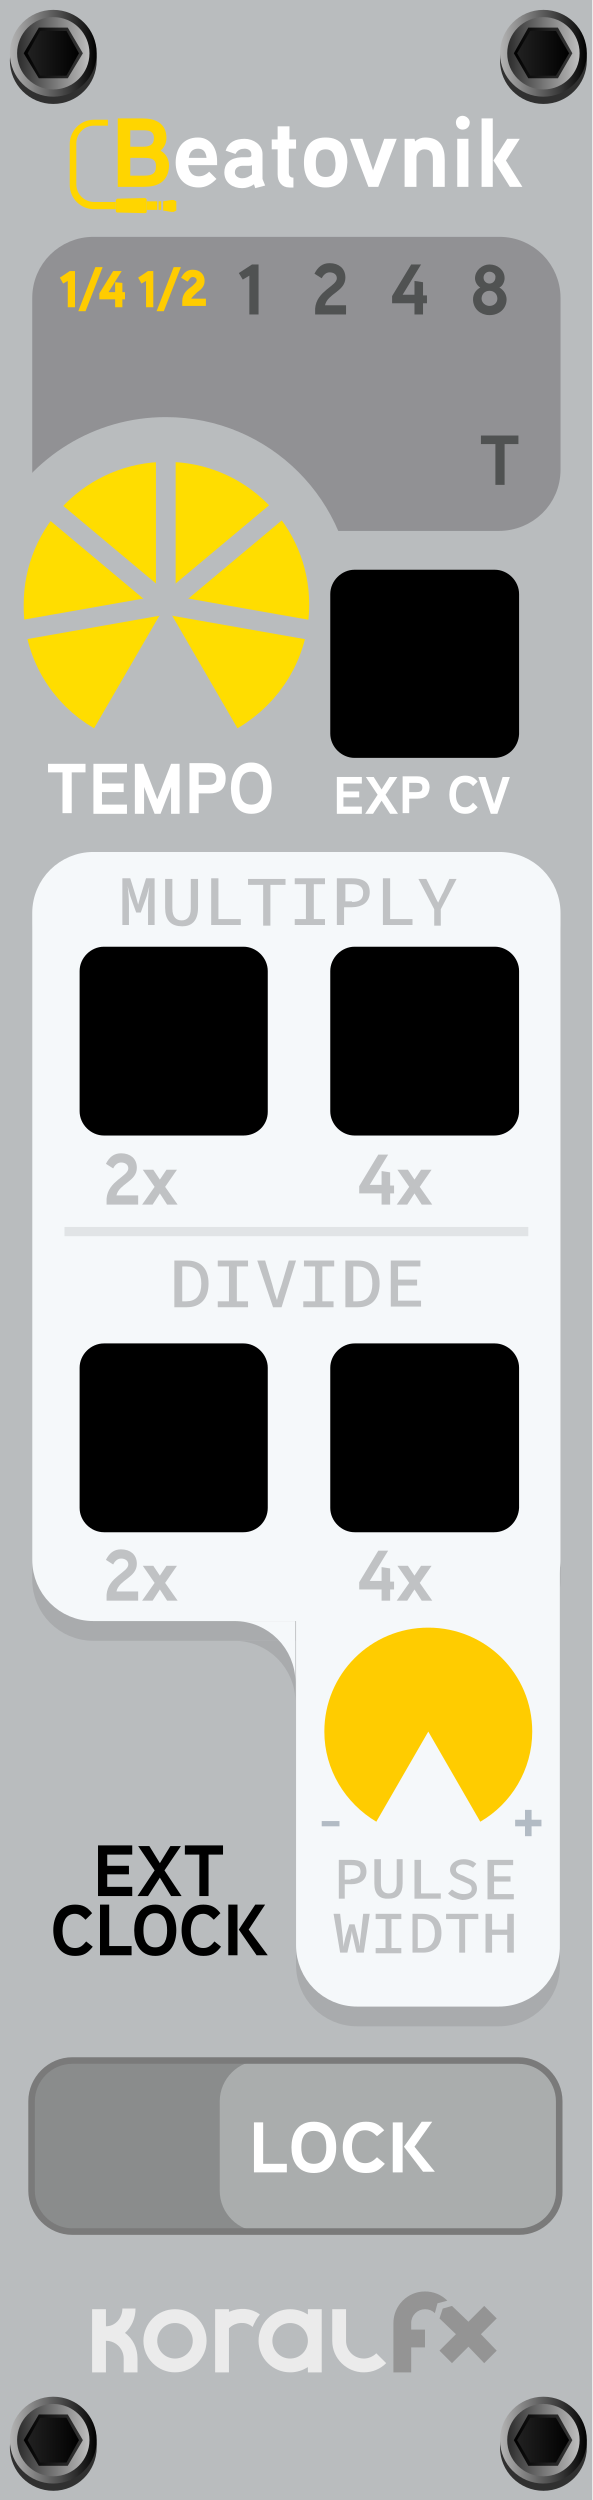
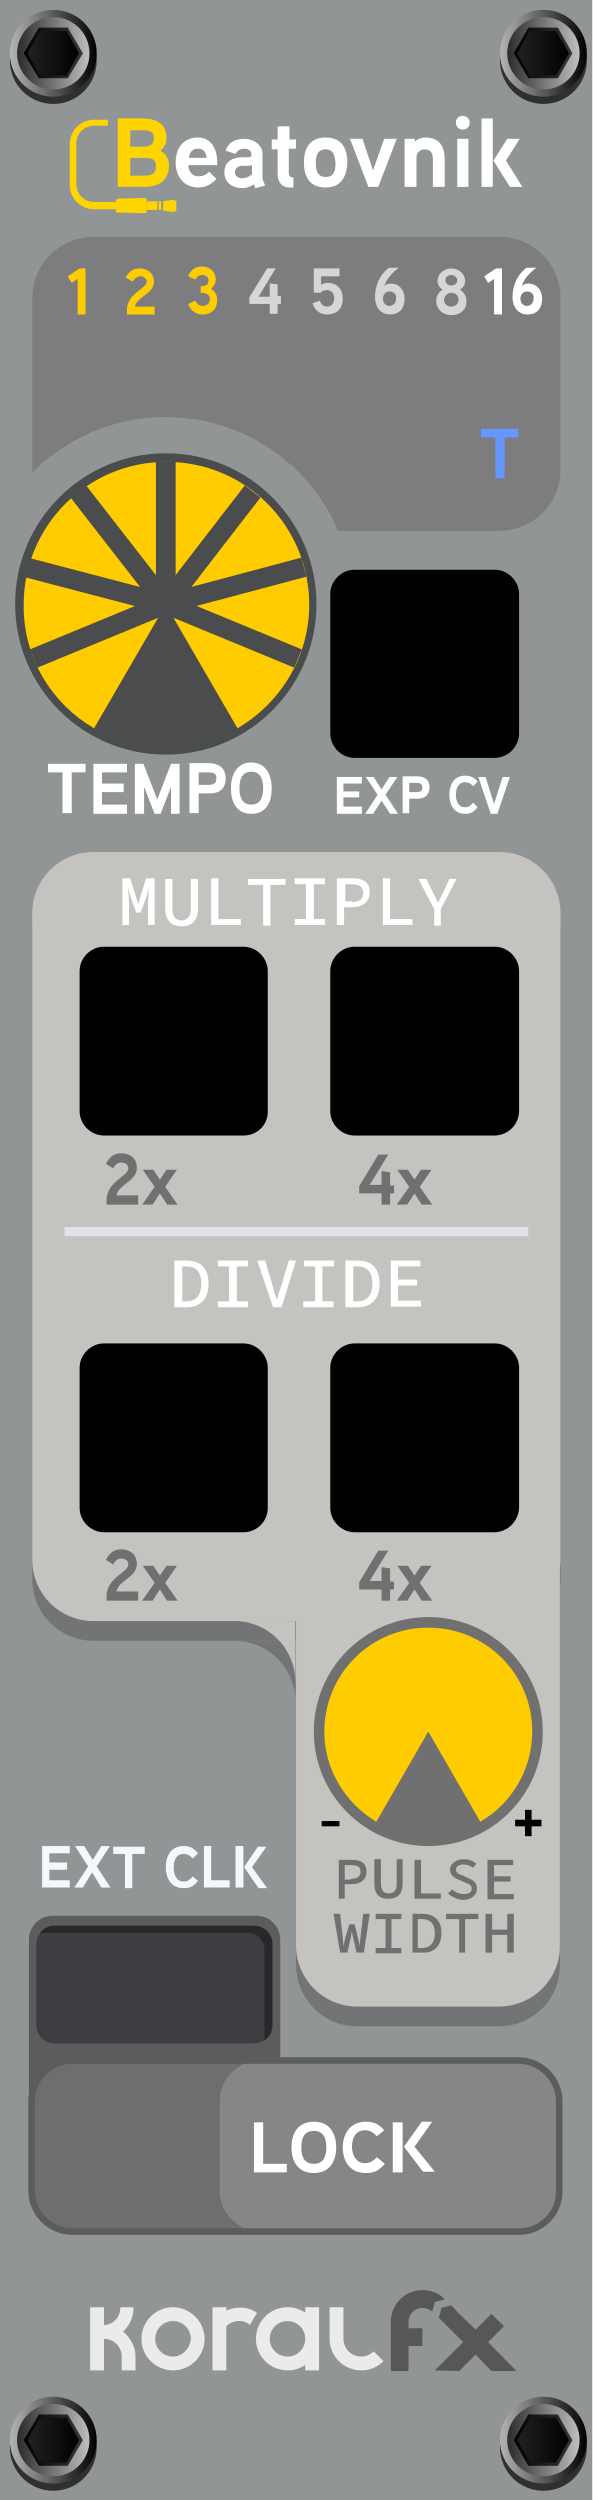
<svg xmlns="http://www.w3.org/2000/svg" version="1.1" id="svg8" x="0px" y="0px" viewBox="0 0 90 380" enable-background="new 0 0 90 380" xml:space="preserve">
-   <path id="rect817" fill="#B9BCBE" d="M0,0h90v380H0V0z" />
-   <g>
-     <path fill="#A9ABAD" d="M75.8,308H54.3c-5.2,0-9.3-4.2-9.3-9.3v-65c0-5.2,4.2-9.3,9.3-9.3h21.5c5.2,0,9.3,4.2,9.3,9.3v65   C85.2,303.8,81,308,75.8,308z" />
-     <path fill="#A9ABAD" d="M75.8,249.4H14.2c-5.2,0-9.3-4.2-9.3-9.3v-98.3c0-5.2,4.2-9.3,9.3-9.3h61.7c5.2,0,9.3,4.2,9.3,9.3v98.3   C85.2,245.2,81,249.4,75.8,249.4z" />
-     <path fill="#A9ABAD" d="M35.6,249.4c5.2,0,9.3,4.2,9.3,9.3v-9.3H35.6z" />
-   </g>
-   <path fill="#F5F8FA" d="M75.8,305H54.3c-5.2,0-9.3-4.2-9.3-9.3v-65c0-5.2,4.2-9.3,9.3-9.3h21.5c5.2,0,9.3,4.2,9.3,9.3v65  C85.2,300.8,81,305,75.8,305z" />
-   <path fill="#F5F8FA" d="M75.8,246.4H14.2c-5.2,0-9.3-4.2-9.3-9.3v-98.3c0-5.2,4.2-9.3,9.3-9.3h61.7c5.2,0,9.3,4.2,9.3,9.3v98.3  C85.2,242.2,81,246.4,75.8,246.4z" />
-   <path fill="#919194" d="M75.8,80.7H14.2c-5.2,0-9.3-4.2-9.3-9.3V45.3c0-5.2,4.2-9.3,9.3-9.3h61.7c5.2,0,9.3,4.2,9.3,9.3v26.1  C85.2,76.6,81,80.7,75.8,80.7z" />
+   <path id="rect817" fill="#929596" d="M0,0h90v380H0V0z" />
+   <g>
+     <path fill="#737475" d="M75.8,308H54.3c-5.2,0-9.3-4.2-9.3-9.3v-65c0-5.2,4.2-9.3,9.3-9.3h21.5c5.2,0,9.3,4.2,9.3,9.3v65   C85.2,303.8,81,308,75.8,308z" />
+     <path fill="#737475" d="M75.8,249.4H14.2c-5.2,0-9.3-4.2-9.3-9.3v-98.3c0-5.2,4.2-9.3,9.3-9.3h61.7c5.2,0,9.3,4.2,9.3,9.3v98.3   C85.2,245.2,81,249.4,75.8,249.4z" />
+     <path fill="#737475" d="M35.6,249.4c5.2,0,9.3,4.2,9.3,9.3v-9.3H35.6z" />
+   </g>
+   <path fill="#C4C3C0" d="M75.8,305H54.3c-5.2,0-9.3-4.2-9.3-9.3v-65c0-5.2,4.2-9.3,9.3-9.3h21.5c5.2,0,9.3,4.2,9.3,9.3v65  C85.2,300.8,81,305,75.8,305z" />
+   <path fill="#C4C3C0" d="M75.8,246.4H14.2c-5.2,0-9.3-4.2-9.3-9.3v-98.3c0-5.2,4.2-9.3,9.3-9.3h61.7c5.2,0,9.3,4.2,9.3,9.3v98.3  C85.2,242.2,81,246.4,75.8,246.4z" />
+   <path fill="#7D7D80" d="M75.8,80.7H14.2c-5.2,0-9.3-4.2-9.3-9.3V45.3c0-5.2,4.2-9.3,9.3-9.3h61.7c5.2,0,9.3,4.2,9.3,9.3v26.1  C85.2,76.6,81,80.7,75.8,80.7z" />
  <path d="M37,232.9H15.8c-2,0-3.7-1.7-3.7-3.7v-21.3c0-2,1.7-3.7,3.7-3.7H37c2,0,3.7,1.7,3.7,3.7v21.3  C40.7,231.2,39.1,232.9,37,232.9z" />
  <path d="M75.1,232.9H53.9c-2,0-3.7-1.7-3.7-3.7v-21.3c0-2,1.7-3.7,3.7-3.7h21.3c2,0,3.7,1.7,3.7,3.7v21.3  C78.8,231.2,77.2,232.9,75.1,232.9z" />
  <g>
    <path fill="#FFFFFF" d="M55,123.7h-3.8v-5.6H55v1h-2.8v1.2h2.4v0.9h-2.4v1.4H55V123.7z" />
    <path fill="#FFFFFF" d="M60.5,123.7h-1.2l-1.3-2l-1.3,2h-1.2l1.9-2.9l-1.8-2.7h1.2l1.2,1.9l1.2-1.9h1.2l-1.8,2.7L60.5,123.7z" />
    <path fill="#FFFFFF" d="M63.4,121.4h-1.2v2.2h-1v-5.6h2.2c1.1,0,1.9,0.5,1.9,1.7C65.2,121,64.5,121.4,63.4,121.4z M63.3,119h-1.1   v1.4h1.1c0.5,0,0.9-0.1,0.9-0.7C64.2,119.1,63.8,119,63.3,119z" />
    <path fill="#FFFFFF" d="M72.6,122.7c-0.6,0.7-1,1-1.9,1c-1.7,0-2.4-1.4-2.4-2.9c0-1.5,0.7-2.9,2.4-2.9c0.9,0,1.4,0.3,1.9,0.9   l-0.7,0.7c-0.3-0.4-0.7-0.6-1.2-0.6c-1.1,0-1.4,1-1.4,1.9c0,0.9,0.3,1.9,1.4,1.9c0.6,0,0.9-0.3,1.2-0.7L72.6,122.7z" />
    <path fill="#FFFFFF" d="M77.5,118.1l-1.9,5.6h-1l-1.9-5.6h1.1l1.3,4.1l1.3-4.1H77.5z" />
  </g>
  <g>
-     <path d="M20.1,288.2h-5.2v-7.7h5.2v1.4h-3.8v1.7h3.3v1.3h-3.3v1.9h3.8V288.2z" />
-     <path d="M27.6,288.2H26l-1.7-2.8l-1.8,2.8h-1.6l2.6-3.9l-2.5-3.7h1.7l1.6,2.6l1.6-2.6h1.6l-2.5,3.7L27.6,288.2z" />
-     <path d="M33.9,281.9h-2.2v6.3h-1.4v-6.3h-2.2v-1.4h5.8V281.9z" />
-     <path d="M14.1,295.9c-0.8,1-1.4,1.4-2.7,1.4c-2.3,0-3.3-1.9-3.3-3.9c0-2.1,1-3.9,3.3-3.9c1.2,0,1.9,0.4,2.6,1.3l-1,1   c-0.5-0.5-0.9-0.9-1.6-0.9c-1.5,0-1.9,1.4-1.9,2.6s0.4,2.6,1.9,2.6c0.8,0,1.2-0.4,1.7-1L14.1,295.9z" />
-     <path d="M19.9,297.2h-4.7v-7.7h1.4v6.3h3.4V297.2z" />
-     <path d="M23.6,297.3c-2.3,0-3.2-1.9-3.2-3.9c0-2,0.9-3.9,3.2-3.9c2.3,0,3.2,1.9,3.2,3.9C26.8,295.4,25.9,297.3,23.6,297.3z    M23.6,290.8c-1.5,0-1.8,1.4-1.8,2.6s0.3,2.6,1.8,2.6c1.5,0,1.8-1.4,1.8-2.6S25.1,290.8,23.6,290.8z" />
-     <path d="M33.6,295.9c-0.8,1-1.4,1.4-2.7,1.4c-2.3,0-3.3-1.9-3.3-3.9c0-2.1,1-3.9,3.3-3.9c1.2,0,1.9,0.4,2.6,1.3l-1,1   c-0.5-0.5-0.9-0.9-1.6-0.9c-1.5,0-1.9,1.4-1.9,2.6s0.4,2.6,1.9,2.6c0.8,0,1.2-0.4,1.7-1L33.6,295.9z" />
-     <path d="M34.7,297.2v-7.7h1.4v7.7H34.7z M37.8,293.3l2.9,3.9H39l-2.7-3.9l2.5-3.8h1.5L37.8,293.3z" />
-   </g>
-   <g>
    <circle fill="#303030" cx="8.1" cy="9.2" r="6.6" />
    <linearGradient id="SVGID_1_" gradientUnits="userSpaceOnUse" x1="1.46" y1="8.065" x2="14.755" y2="8.065">
      <stop offset="0" style="stop-color:#B5B5B5" />
      <stop offset="1" style="stop-color:#000000" />
    </linearGradient>
    <circle fill="url(#SVGID_1_)" cx="8.1" cy="8.1" r="6.6" />
    <linearGradient id="SVGID_2_" gradientUnits="userSpaceOnUse" x1="13.629" y1="8.065" x2="2.585" y2="8.065">
      <stop offset="0" style="stop-color:#BFBFBF" />
      <stop offset="1" style="stop-color:#2B2B2B" />
    </linearGradient>
    <circle fill="url(#SVGID_2_)" cx="8.1" cy="8.1" r="5.5" />
    <linearGradient id="SVGID_3_" gradientUnits="userSpaceOnUse" x1="12.579" y1="8.065" x2="3.635" y2="8.065">
      <stop offset="0" style="stop-color:#363636" />
      <stop offset="1" style="stop-color:#000000" />
    </linearGradient>
    <polygon fill="url(#SVGID_3_)" points="10.3,4.2 5.9,4.2 3.6,8.1 5.9,11.9 10.3,11.9 12.6,8.1  " />
    <linearGradient id="SVGID_4_" gradientUnits="userSpaceOnUse" x1="4.185" y1="8.065" x2="12.03" y2="8.065">
      <stop offset="0" style="stop-color:#212121" />
      <stop offset="1" style="stop-color:#000000" />
    </linearGradient>
    <polygon fill="url(#SVGID_4_)" points="10.1,4.7 6.1,4.7 4.2,8.1 6.1,11.5 10.1,11.5 12,8.1  " />
  </g>
  <g>
    <circle fill="#303030" cx="8.1" cy="372" r="6.6" />
    <linearGradient id="SVGID_5_" gradientUnits="userSpaceOnUse" x1="1.46" y1="370.904" x2="14.755" y2="370.904">
      <stop offset="0" style="stop-color:#B5B5B5" />
      <stop offset="1" style="stop-color:#000000" />
    </linearGradient>
    <circle fill="url(#SVGID_5_)" cx="8.1" cy="370.9" r="6.6" />
    <linearGradient id="SVGID_6_" gradientUnits="userSpaceOnUse" x1="13.629" y1="370.904" x2="2.585" y2="370.904">
      <stop offset="0" style="stop-color:#BFBFBF" />
      <stop offset="1" style="stop-color:#2B2B2B" />
    </linearGradient>
    <circle fill="url(#SVGID_6_)" cx="8.1" cy="370.9" r="5.5" />
    <linearGradient id="SVGID_7_" gradientUnits="userSpaceOnUse" x1="12.579" y1="370.904" x2="3.635" y2="370.904">
      <stop offset="0" style="stop-color:#363636" />
      <stop offset="1" style="stop-color:#000000" />
    </linearGradient>
    <polygon fill="url(#SVGID_7_)" points="10.3,367 5.9,367 3.6,370.9 5.9,374.8 10.3,374.8 12.6,370.9  " />
    <linearGradient id="SVGID_8_" gradientUnits="userSpaceOnUse" x1="4.185" y1="370.904" x2="12.03" y2="370.904">
      <stop offset="0" style="stop-color:#212121" />
      <stop offset="1" style="stop-color:#000000" />
    </linearGradient>
    <polygon fill="url(#SVGID_8_)" points="10.1,367.5 6.1,367.5 4.2,370.9 6.1,374.3 10.1,374.3 12,370.9  " />
  </g>
  <g>
    <circle fill="#303030" cx="82.6" cy="9.2" r="6.6" />
    <linearGradient id="SVGID_9_" gradientUnits="userSpaceOnUse" x1="75.924" y1="8.065" x2="89.219" y2="8.065">
      <stop offset="0" style="stop-color:#B5B5B5" />
      <stop offset="1" style="stop-color:#000000" />
    </linearGradient>
    <circle fill="url(#SVGID_9_)" cx="82.6" cy="8.1" r="6.6" />
    <linearGradient id="SVGID_10_" gradientUnits="userSpaceOnUse" x1="88.093" y1="8.065" x2="77.049" y2="8.065">
      <stop offset="0" style="stop-color:#BFBFBF" />
      <stop offset="1" style="stop-color:#2B2B2B" />
    </linearGradient>
    <circle fill="url(#SVGID_10_)" cx="82.6" cy="8.1" r="5.5" />
    <linearGradient id="SVGID_11_" gradientUnits="userSpaceOnUse" x1="87.043" y1="8.065" x2="78.1" y2="8.065">
      <stop offset="0" style="stop-color:#363636" />
      <stop offset="1" style="stop-color:#000000" />
    </linearGradient>
    <polygon fill="url(#SVGID_11_)" points="84.8,4.2 80.3,4.2 78.1,8.1 80.3,11.9 84.8,11.9 87,8.1  " />
    <linearGradient id="SVGID_12_" gradientUnits="userSpaceOnUse" x1="78.649" y1="8.065" x2="86.494" y2="8.065">
      <stop offset="0" style="stop-color:#212121" />
      <stop offset="1" style="stop-color:#000000" />
    </linearGradient>
    <polygon fill="url(#SVGID_12_)" points="84.5,4.7 80.6,4.7 78.6,8.1 80.6,11.5 84.5,11.5 86.5,8.1  " />
  </g>
-   <g>
-     <polygon fill="#FFCC00" points="9.1,42.2 9.6,43.1 10.3,42.7 10.3,46.7 11.4,46.7 11.4,41.2 10.6,41.2  " />
-     <polygon fill="#FFCC00" points="14.5,40.6 11.9,47.3 13,47.3 15.6,40.6  " />
-     <polygon fill="#FFCC00" points="18.6,43 17.5,42.9 17.5,44.4 16.5,44.4 18.5,41.2 17.2,41.2 15.1,44.6 15.1,45.5 17.5,45.5    17.5,46.7 18.6,46.7 18.6,45.5 19,45.5 19,44.4 18.6,44.4  " />
-   </g>
-   <g>
-     <polygon fill="#FFCC00" points="21,42.2 21.5,43.1 22.2,42.7 22.2,46.7 23.3,46.7 23.3,41.2 22.5,41.2  " />
-     <polygon fill="#FFCC00" points="23.8,47.3 24.9,47.3 27.5,40.6 26.4,40.6  " />
-     <path fill="#FFCC00" d="M29,45.5c0.2-0.4,0.6-0.7,1-1.1c0.6-0.4,1.1-0.9,1.1-1.7c0-1-0.7-1.7-1.8-1.7c-0.8,0-1.3,0.4-1.7,1.1   l-0.1,0.1l1,0.6l0.1-0.1c0.1-0.1,0.3-0.6,0.7-0.6c0.3,0,0.6,0.2,0.6,0.5c0,0.3-0.3,0.5-0.7,0.9c-0.7,0.5-1.5,1.1-1.5,2.3v0.7h3.6   v-1.1H29z" />
-   </g>
-   <g>
-     <g>
-       <path fill="#505252" d="M39.2,47.8h-1.3v-5.9l-1,0.6l-0.6-1l2-1.3h1V47.8z" />
-     </g>
-   </g>
-   <g>
-     <g>
-       <path fill="#505252" d="M52.7,47.8h-4.8v-0.9c0.2-2.7,3.3-3.4,3.3-4.6c0-0.6-0.5-0.9-1.1-0.9c-0.6,0-1,0.5-1.2,0.9l-1.1-0.7    c0.5-1,1.2-1.6,2.3-1.6c1.4,0,2.4,0.8,2.4,2.2c0,2.1-2.7,2.4-3.1,4.2h3.2V47.8z" />
-     </g>
-   </g>
-   <g>
-     <g>
-       <path fill="#C0C2C4" d="M18.5,133.5h1.3l0.9,2.9l0.3,1.1h0l0.3-1.1l0.9-2.9h1.3v7.1h-1v-3.2c0-0.7,0.1-2.1,0.2-2.7h0l-0.4,1.5    l-0.9,2.5h-0.7l-0.9-2.5l-0.4-1.5h0c0.1,0.6,0.2,2,0.2,2.7v3.2h-1V133.5z" />
-       <path fill="#C0C2C4" d="M25.1,138v-4.4h1.1v4.5c0,1.3,0.6,1.8,1.4,1.8c0.8,0,1.4-0.5,1.4-1.8v-4.5h1.1v4.4c0,2-1,2.8-2.4,2.8    C26,140.8,25.1,139.9,25.1,138z" />
-       <path fill="#C0C2C4" d="M32.1,133.5h1.1v6.2h3.4v0.9h-4.5V133.5z" />
-       <path fill="#C0C2C4" d="M40,134.5h-2.3v-0.9h5.7v0.9h-2.3v6.2H40V134.5z" />
-       <path fill="#C0C2C4" d="M44.8,139.7h1.7v-5.3h-1.7v-0.9h4.6v0.9h-1.7v5.3h1.7v0.9h-4.6V139.7z" />
-       <path fill="#C0C2C4" d="M51.3,133.5h2.2c1.6,0,2.7,0.5,2.7,2.1c0,1.5-1.1,2.3-2.7,2.3h-1.2v2.7h-1.1V133.5z M53.5,137.1    c1.1,0,1.7-0.4,1.7-1.4c0-0.9-0.6-1.3-1.7-1.3h-1v2.6H53.5z" />
-       <path fill="#C0C2C4" d="M58.2,133.5h1.1v6.2h3.4v0.9h-4.5V133.5z" />
-       <path fill="#C0C2C4" d="M66,138.2l-2.4-4.6h1.2l1,2c0.3,0.6,0.5,1.1,0.8,1.6h0c0.3-0.6,0.5-1.1,0.8-1.6l0.9-2h1.1l-2.4,4.6v2.5H66    V138.2z" />
-     </g>
-   </g>
-   <g>
-     <g>
-       <path fill="#B2BBC4" d="M51.6,277.6h-2.7v-0.8h2.7V277.6z" />
-     </g>
-   </g>
-   <g>
-     <g>
-       <path fill="#B2BBC4" d="M82.3,277.6h-1.5v1.5h-1v-1.5h-1.5v-1h1.5v-1.5h1v1.5h1.5V277.6z" />
+   <path fill="#5C5C5C" stroke="#5C5C5C" stroke-miterlimit="10" d="M39,322.5H8c-1.7,0-3.1-1.4-3.1-3.1v-24.6c0-1.7,1.4-3.1,3.1-3.1  h31c1.7,0,3.1,1.4,3.1,3.1v24.6C42.1,321.1,40.7,322.5,39,322.5z" />
+   <path fill="#3D3D42" d="M38.6,310.6H8.3c-1.6,0-2.8-1.3-2.8-2.8v-12.2c0-1.6,1.3-2.8,2.8-2.8h30.3c1.6,0,2.8,1.3,2.8,2.8v12.2  C41.5,309.3,40.2,310.6,38.6,310.6z" />
+   <path fill="#28282B" d="M38.6,292.7H8.3c-0.9,0-1.7,0.4-2.2,1.1h31.6c1.4,0,2.5,1.1,2.5,2.5v13.8c0.8-0.5,1.2-1.4,1.2-2.3v-12.2  C41.5,294,40.2,292.7,38.6,292.7z" />
+   <g>
+     <g>
+       <path fill="#FFFFFF" d="M18.5,133.5h1.3l0.9,2.9l0.3,1.1h0l0.3-1.1l0.9-2.9h1.3v7.1h-1v-3.2c0-0.7,0.1-2.1,0.2-2.7h0l-0.4,1.5    l-0.9,2.5h-0.7l-0.9-2.5l-0.4-1.5h0c0.1,0.6,0.2,2,0.2,2.7v3.2h-1V133.5z" />
+       <path fill="#FFFFFF" d="M25.1,138v-4.4h1.1v4.5c0,1.3,0.6,1.8,1.4,1.8c0.8,0,1.4-0.5,1.4-1.8v-4.5h1.1v4.4c0,2-1,2.8-2.4,2.8    C26,140.8,25.1,139.9,25.1,138z" />
+       <path fill="#FFFFFF" d="M32.1,133.5h1.1v6.2h3.4v0.9h-4.5V133.5z" />
+       <path fill="#FFFFFF" d="M40,134.5h-2.3v-0.9h5.7v0.9h-2.3v6.2H40V134.5z" />
+       <path fill="#FFFFFF" d="M44.8,139.7h1.7v-5.3h-1.7v-0.9h4.6v0.9h-1.7v5.3h1.7v0.9h-4.6V139.7z" />
+       <path fill="#FFFFFF" d="M51.3,133.5h2.2c1.6,0,2.7,0.5,2.7,2.1c0,1.5-1.1,2.3-2.7,2.3h-1.2v2.7h-1.1V133.5z M53.5,137.1    c1.1,0,1.7-0.4,1.7-1.4c0-0.9-0.6-1.3-1.7-1.3h-1v2.6H53.5z" />
+       <path fill="#FFFFFF" d="M58.2,133.5h1.1v6.2h3.4v0.9h-4.5V133.5z" />
+       <path fill="#FFFFFF" d="M66,138.2l-2.4-4.6h1.2l1,2c0.3,0.6,0.5,1.1,0.8,1.6h0c0.3-0.6,0.5-1.1,0.8-1.6l0.9-2h1.1l-2.4,4.6v2.5H66    V138.2z" />
+     </g>
+   </g>
+   <g>
+     <g>
+       <path d="M51.6,277.6h-2.7v-0.8h2.7V277.6z" />
+     </g>
+   </g>
+   <g>
+     <g>
+       <path d="M82.3,277.6h-1.5v1.5h-1v-1.5h-1.5v-1h1.5v-1.5h1v1.5h1.5V277.6z" />
    </g>
  </g>
  <path d="M37,172.6H15.8c-2,0-3.7-1.7-3.7-3.7v-21.3c0-2,1.7-3.7,3.7-3.7H37c2,0,3.7,1.7,3.7,3.7V169C40.7,171,39.1,172.6,37,172.6z" />
  <path d="M75.1,172.6H53.9c-2,0-3.7-1.7-3.7-3.7v-21.3c0-2,1.7-3.7,3.7-3.7h21.3c2,0,3.7,1.7,3.7,3.7V169  C78.8,171,77.2,172.6,75.1,172.6z" />
  <g>
    <g>
-       <path fill="#C0C2C4" d="M26.6,191.6h1.8c2.1,0,3.3,1.2,3.3,3.5c0,2.3-1.2,3.6-3.3,3.6h-1.9V191.6z M28.3,197.8    c1.5,0,2.3-0.9,2.3-2.7c0-1.8-0.8-2.6-2.3-2.6h-0.6v5.3H28.3z" />
-       <path fill="#C0C2C4" d="M33.1,197.8h1.7v-5.3h-1.7v-0.9h4.6v0.9H36v5.3h1.7v0.9h-4.6V197.8z" />
-       <path fill="#C0C2C4" d="M39.1,191.6h1.2l1.1,3.7c0.2,0.8,0.4,1.5,0.7,2.3h0c0.2-0.8,0.4-1.5,0.7-2.3l1.1-3.7h1.1l-2.2,7.1h-1.3    L39.1,191.6z" />
-       <path fill="#C0C2C4" d="M46.2,197.8h1.7v-5.3h-1.7v-0.9h4.6v0.9H49v5.3h1.7v0.9h-4.6V197.8z" />
-       <path fill="#C0C2C4" d="M52.6,191.6h1.8c2.1,0,3.3,1.2,3.3,3.5c0,2.3-1.2,3.6-3.3,3.6h-1.9V191.6z M54.3,197.8    c1.5,0,2.3-0.9,2.3-2.7c0-1.8-0.8-2.6-2.3-2.6h-0.6v5.3H54.3z" />
-       <path fill="#C0C2C4" d="M59.4,191.6h4.5v0.9h-3.4v2h2.9v0.9h-2.9v2.3H64v0.9h-4.6V191.6z" />
-     </g>
-   </g>
-   <g>
-     <g>
-       <path fill="#505252" d="M64.9,46.1h-0.6v1.7h-1.3v-1.7h-3.4v-1.1l2.9-4.8H64l-2.8,4.6h1.8v-2.1l1.3,0.2v2h0.6V46.1z" />
-     </g>
-   </g>
-   <path fill="#8A8C8C" d="M50.4,339.2H11c-3.4,0-6.2-2.8-6.2-6.2v-13.6c0-3.4,2.8-6.2,6.2-6.2h39.3c3.4,0,6.2,2.8,6.2,6.2V333  C56.6,336.4,53.8,339.2,50.4,339.2z" />
-   <g>
-     <g>
-       <path fill="#505252" d="M74.4,47.9c-1.4,0-2.5-1-2.5-2.4c0-0.8,0.4-1.4,1.1-1.8c-0.5-0.3-0.8-0.9-0.8-1.4c0-1.2,1.1-2.1,2.2-2.1    c1.2,0,2.3,0.8,2.3,2.1c0,0.5-0.3,1.2-0.8,1.4c0.7,0.4,1.1,1.1,1.1,1.8C77,46.9,75.9,47.9,74.4,47.9z M74.4,44.2    c-0.7,0-1.2,0.5-1.2,1.2c0,0.6,0.6,1.1,1.2,1.1c0.7,0,1.2-0.5,1.2-1.1C75.6,44.7,75.1,44.2,74.4,44.2z M74.4,41.3    c-0.5,0-0.9,0.4-0.9,0.9c0,0.5,0.4,0.9,0.9,0.9c0.5,0,0.9-0.4,0.9-0.9C75.4,41.7,74.9,41.3,74.4,41.3z" />
-     </g>
-   </g>
-   <g>
-     <g>
-       <path fill="#505252" d="M78.9,67.5h-2.2v6.2h-1.4v-6.2h-2.2v-1.3h5.7V67.5z" />
-     </g>
-   </g>
+       <path fill="#FFFFFF" d="M26.6,191.6h1.8c2.1,0,3.3,1.2,3.3,3.5c0,2.3-1.2,3.6-3.3,3.6h-1.9V191.6z M28.3,197.8    c1.5,0,2.3-0.9,2.3-2.7c0-1.8-0.8-2.6-2.3-2.6h-0.6v5.3H28.3z" />
+       <path fill="#FFFFFF" d="M33.1,197.8h1.7v-5.3h-1.7v-0.9h4.6v0.9H36v5.3h1.7v0.9h-4.6V197.8z" />
+       <path fill="#FFFFFF" d="M39.1,191.6h1.2l1.1,3.7c0.2,0.8,0.4,1.5,0.7,2.3h0c0.2-0.8,0.4-1.5,0.7-2.3l1.1-3.7h1.1l-2.2,7.1h-1.3    L39.1,191.6z" />
+       <path fill="#FFFFFF" d="M46.2,197.8h1.7v-5.3h-1.7v-0.9h4.6v0.9H49v5.3h1.7v0.9h-4.6V197.8z" />
+       <path fill="#FFFFFF" d="M52.6,191.6h1.8c2.1,0,3.3,1.2,3.3,3.5c0,2.3-1.2,3.6-3.3,3.6h-1.9V191.6z M54.3,197.8    c1.5,0,2.3-0.9,2.3-2.7c0-1.8-0.8-2.6-2.3-2.6h-0.6v5.3H54.3z" />
+       <path fill="#FFFFFF" d="M59.4,191.6h4.5v0.9h-3.4v2h2.9v0.9h-2.9v2.3H64v0.9h-4.6V191.6z" />
+     </g>
+   </g>
+   <path fill="#6D6E6E" d="M50.4,339.2H11c-3.4,0-6.2-2.8-6.2-6.2v-13.6c0-3.4,2.8-6.2,6.2-6.2h39.3c3.4,0,6.2,2.8,6.2,6.2V333  C56.6,336.4,53.8,339.2,50.4,339.2z" />
+   <g>
+     <g>
+       <path fill="#6696FF" d="M78.9,66.5h-2.2v6.2h-1.4v-6.2h-2.2v-1.3h5.7V66.5z" />
+     </g>
+   </g>
+   <circle fill="#707070" cx="65.1" cy="263.2" r="17.4" />
  <g>
    <circle fill="#303030" cx="82.6" cy="372" r="6.6" />
    <linearGradient id="SVGID_13_" gradientUnits="userSpaceOnUse" x1="75.924" y1="370.904" x2="89.219" y2="370.904">
      <stop offset="0" style="stop-color:#B5B5B5" />
      <stop offset="1" style="stop-color:#000000" />
    </linearGradient>
    <circle fill="url(#SVGID_13_)" cx="82.6" cy="370.9" r="6.6" />
    <linearGradient id="SVGID_14_" gradientUnits="userSpaceOnUse" x1="88.093" y1="370.904" x2="77.049" y2="370.904">
      <stop offset="0" style="stop-color:#BFBFBF" />
      <stop offset="1" style="stop-color:#2B2B2B" />
    </linearGradient>
    <circle fill="url(#SVGID_14_)" cx="82.6" cy="370.9" r="5.5" />
    <linearGradient id="SVGID_15_" gradientUnits="userSpaceOnUse" x1="87.043" y1="370.904" x2="78.1" y2="370.904">
      <stop offset="0" style="stop-color:#363636" />
      <stop offset="1" style="stop-color:#000000" />
    </linearGradient>
    <polygon fill="url(#SVGID_15_)" points="84.8,367 80.3,367 78.1,370.9 80.3,374.8 84.8,374.8 87,370.9  " />
    <linearGradient id="SVGID_16_" gradientUnits="userSpaceOnUse" x1="78.649" y1="370.904" x2="86.494" y2="370.904">
      <stop offset="0" style="stop-color:#212121" />
      <stop offset="1" style="stop-color:#000000" />
    </linearGradient>
    <polygon fill="url(#SVGID_16_)" points="84.5,367.5 80.6,367.5 78.6,370.9 80.6,374.3 84.5,374.3 86.5,370.9  " />
  </g>
  <g>
    <g>
-       <path fill="#C0C2C4" d="M51.5,282.7h1.9c1.4,0,2.3,0.4,2.3,1.8c0,1.3-1,1.9-2.3,1.9h-1v2.2h-0.9V282.7z M53.3,285.6    c1,0,1.5-0.4,1.5-1.1c0-0.8-0.5-1-1.5-1h-0.9v2.2H53.3z" />
-       <path fill="#C0C2C4" d="M56.9,286.3v-3.7h1v3.7c0,1.1,0.5,1.5,1.2,1.5c0.7,0,1.2-0.4,1.2-1.5v-3.7h0.9v3.7c0,1.6-0.8,2.3-2.1,2.3    C57.8,288.7,56.9,288,56.9,286.3z" />
-       <path fill="#C0C2C4" d="M63,282.7H64v5.1h3v0.8H63V282.7z" />
-       <path fill="#C0C2C4" d="M68.1,287.8l0.6-0.6c0.5,0.4,1.1,0.7,1.8,0.7c0.8,0,1.2-0.3,1.2-0.8c0-0.6-0.4-0.7-1.1-1l-0.9-0.4    c-0.6-0.2-1.3-0.7-1.3-1.5c0-0.9,0.9-1.6,2.1-1.6c0.8,0,1.5,0.3,1.9,0.7l-0.5,0.6c-0.4-0.3-0.9-0.5-1.5-0.5    c-0.6,0-1.1,0.3-1.1,0.8c0,0.5,0.5,0.7,1.1,0.9l0.8,0.4c0.8,0.3,1.3,0.7,1.3,1.6c0,0.9-0.8,1.7-2.2,1.7    C69.4,288.7,68.6,288.3,68.1,287.8z" />
-       <path fill="#C0C2C4" d="M74.1,282.7H78v0.8h-2.9v1.7h2.5v0.8h-2.5v1.9h3v0.8h-4V282.7z" />
-       <path fill="#C0C2C4" d="M50.7,290.9h1l0.4,3.6c0,0.5,0.1,0.8,0.1,1.4h0c0.1-0.6,0.2-0.9,0.3-1.4l0.6-2h0.8l0.5,2    c0.1,0.5,0.2,0.8,0.3,1.4h0c0-0.6,0-0.9,0.1-1.4l0.4-3.6h1l-0.9,5.9h-1.1l-0.5-2.2c-0.1-0.4-0.2-0.7-0.2-1.1h0    c-0.1,0.4-0.1,0.7-0.2,1.1l-0.5,2.2h-1.1L50.7,290.9z" />
-       <path fill="#C0C2C4" d="M57.1,296.1h1.5v-4.4h-1.5v-0.8H61v0.8h-1.5v4.4H61v0.8h-3.9V296.1z" />
-       <path fill="#C0C2C4" d="M62.6,290.9h1.6c1.8,0,2.9,1,2.9,2.9c0,1.9-1,3-2.8,3h-1.6V290.9z M64.1,296.1c1.3,0,2-0.8,2-2.2    c0-1.5-0.7-2.2-2-2.2h-0.6v4.4H64.1z" />
-       <path fill="#C0C2C4" d="M69.8,291.7h-2v-0.8h4.9v0.8h-2v5.1h-0.9V291.7z" />
-       <path fill="#C0C2C4" d="M73.8,290.9h1v2.4h2.3v-2.4h1v5.9h-1v-2.7h-2.3v2.7h-1V290.9z" />
-     </g>
-   </g>
-   <path fill="#AAADAD" d="M79,339.2H39.6c-3.4,0-6.2-2.8-6.2-6.2v-13.6c0-3.4,2.8-6.2,6.2-6.2H79c3.4,0,6.2,2.8,6.2,6.2V333  C85.2,336.4,82.4,339.2,79,339.2z" />
+       <path fill="#707070" d="M51.5,282.7h1.9c1.4,0,2.3,0.4,2.3,1.8c0,1.3-1,1.9-2.3,1.9h-1v2.2h-0.9V282.7z M53.3,285.6    c1,0,1.5-0.4,1.5-1.1c0-0.8-0.5-1-1.5-1h-0.9v2.2H53.3z" />
+       <path fill="#707070" d="M56.9,286.3v-3.7h1v3.7c0,1.1,0.5,1.5,1.2,1.5c0.7,0,1.2-0.4,1.2-1.5v-3.7h0.9v3.7c0,1.6-0.8,2.3-2.1,2.3    C57.8,288.7,56.9,288,56.9,286.3z" />
+       <path fill="#707070" d="M63,282.7H64v5.1h3v0.8H63V282.7z" />
+       <path fill="#707070" d="M68.1,287.8l0.6-0.6c0.5,0.4,1.1,0.7,1.8,0.7c0.8,0,1.2-0.3,1.2-0.8c0-0.6-0.4-0.7-1.1-1l-0.9-0.4    c-0.6-0.2-1.3-0.7-1.3-1.5c0-0.9,0.9-1.6,2.1-1.6c0.8,0,1.5,0.3,1.9,0.7l-0.5,0.6c-0.4-0.3-0.9-0.5-1.5-0.5    c-0.6,0-1.1,0.3-1.1,0.8c0,0.5,0.5,0.7,1.1,0.9l0.8,0.4c0.8,0.3,1.3,0.7,1.3,1.6c0,0.9-0.8,1.7-2.2,1.7    C69.4,288.7,68.6,288.3,68.1,287.8z" />
+       <path fill="#707070" d="M74.1,282.7H78v0.8h-2.9v1.7h2.5v0.8h-2.5v1.9h3v0.8h-4V282.7z" />
+       <path fill="#707070" d="M50.7,290.9h1l0.4,3.6c0,0.5,0.1,0.8,0.1,1.4h0c0.1-0.6,0.2-0.9,0.3-1.4l0.6-2h0.8l0.5,2    c0.1,0.5,0.2,0.8,0.3,1.4h0c0-0.6,0-0.9,0.1-1.4l0.4-3.6h1l-0.9,5.9h-1.1l-0.5-2.2c-0.1-0.4-0.2-0.7-0.2-1.1h0    c-0.1,0.4-0.1,0.7-0.2,1.1l-0.5,2.2h-1.1L50.7,290.9z" />
+       <path fill="#707070" d="M57.1,296.1h1.5v-4.4h-1.5v-0.8H61v0.8h-1.5v4.4H61v0.8h-3.9V296.1z" />
+       <path fill="#707070" d="M62.6,290.9h1.6c1.8,0,2.9,1,2.9,2.9c0,1.9-1,3-2.8,3h-1.6V290.9z M64.1,296.1c1.3,0,2-0.8,2-2.2    c0-1.5-0.7-2.2-2-2.2h-0.6v4.4H64.1z" />
+       <path fill="#707070" d="M69.8,291.7h-2v-0.8h4.9v0.8h-2v5.1h-0.9V291.7z" />
+       <path fill="#707070" d="M73.8,290.9h1v2.4h2.3v-2.4h1v5.9h-1v-2.7h-2.3v2.7h-1V290.9z" />
+     </g>
+   </g>
+   <path fill="#858787" d="M79,339.2H39.6c-3.4,0-6.2-2.8-6.2-6.2v-13.6c0-3.4,2.8-6.2,6.2-6.2H79c3.4,0,6.2,2.8,6.2,6.2V333  C85.2,336.4,82.4,339.2,79,339.2z" />
  <g>
    <g>
      <path fill="#FFFFFF" d="M43.7,330.2h-5.1v-7.6H40v6.3h3.6V330.2z" />
      <path fill="#FFFFFF" d="M47.7,330.3c-2.5,0-3.4-1.9-3.4-3.9s0.9-3.9,3.4-3.9c2.5,0,3.4,1.9,3.4,3.9    C51.1,328.4,50.2,330.3,47.7,330.3z M47.7,323.9c-1.6,0-1.9,1.3-1.9,2.5s0.3,2.5,1.9,2.5c1.6,0,1.9-1.3,1.9-2.5    S49.3,323.9,47.7,323.9z" />
      <path fill="#FFFFFF" d="M58.5,328.9c-0.9,1-1.5,1.4-2.9,1.4c-2.5,0-3.5-1.9-3.5-3.9c0-2,1.1-3.9,3.5-3.9c1.3,0,2,0.4,2.8,1.3    l-1.1,0.9c-0.5-0.5-1-0.9-1.8-0.9c-1.6,0-2,1.4-2,2.5s0.5,2.5,2,2.5c0.8,0,1.3-0.4,1.8-0.9L58.5,328.9z" />
      <path fill="#FFFFFF" d="M59.7,330.2v-7.6h1.5v7.6H59.7z M63,326.3l3.1,3.8h-1.8l-2.9-3.8l2.7-3.8h1.6L63,326.3z" />
    </g>
  </g>
-   <path fill="none" stroke="#7A7A7A" stroke-miterlimit="10" d="M78.9,339.2H11c-3.4,0-6.2-2.8-6.2-6.2v-13.6c0-3.4,2.8-6.2,6.2-6.2  h67.8c3.4,0,6.2,2.8,6.2,6.2V333C85.1,336.4,82.3,339.2,78.9,339.2z" />
+   <path fill="none" stroke="#5C5C5C" stroke-miterlimit="10" d="M78.9,339.2H11c-3.4,0-6.2-2.8-6.2-6.2v-13.6c0-3.4,2.8-6.2,6.2-6.2  h67.8c3.4,0,6.2,2.8,6.2,6.2V333C85.1,336.4,82.3,339.2,78.9,339.2z" />
  <rect x="9.8" y="186.5" fill="#E1E4E6" width="70.5" height="1.4" />
-   <path fill="#B9BCBE" d="M25.2,63.4C14.3,63.4,4.8,69.5,0,78.5v26.8c4.8,9,14.3,15.1,25.2,15.1c15.8,0,28.5-12.8,28.5-28.5  S41,63.4,25.2,63.4z" />
+   <path fill="#929596" d="M25.2,63.4C14.3,63.4,4.8,69.5,0,78.5v26.8c4.8,9,14.3,15.1,25.2,15.1c15.8,0,28.5-12.8,28.5-28.5  S41,63.4,25.2,63.4z" />
  <path fill="#FFCC00" d="M57.2,276.9l7.9-13.7v0l7.9,13.7c4.7-2.7,7.9-7.9,7.9-13.7c0-8.8-7.1-15.8-15.8-15.8  c-8.8,0-15.8,7.1-15.8,15.8C49.3,269,52.5,274.1,57.2,276.9z" />
-   <path fill="#FFDD00" d="M14.3,110.7l10.9-18.8v0l10.9,18.8c6.5-3.8,10.9-10.8,10.9-18.8c0-12-9.7-21.7-21.7-21.7  c-12,0-21.7,9.7-21.7,21.7C3.5,100,7.9,107,14.3,110.7z" />
-   <g>
-     <line fill="none" stroke="#B9BCBE" stroke-width="3" stroke-miterlimit="10" x1="25.2" y1="91.9" x2="47.3" y2="95.8" />
-     <line fill="none" stroke="#B9BCBE" stroke-width="3" stroke-miterlimit="10" x1="25.2" y1="91.9" x2="42.4" y2="77.5" />
-     <line fill="none" stroke="#B9BCBE" stroke-width="3" stroke-miterlimit="10" x1="25.2" y1="91.9" x2="25.2" y2="69.5" />
-     <line fill="none" stroke="#B9BCBE" stroke-width="3" stroke-miterlimit="10" x1="25.2" y1="91.9" x2="8" y2="77.5" />
-     <line fill="none" stroke="#B9BCBE" stroke-width="3" stroke-miterlimit="10" x1="25.2" y1="91.9" x2="3.1" y2="95.8" />
-   </g>
  <path d="M75.1,115.2H53.9c-2,0-3.7-1.7-3.7-3.7V90.3c0-2,1.7-3.7,3.7-3.7h21.3c2,0,3.7,1.7,3.7,3.7v21.3  C78.8,113.6,77.2,115.2,75.1,115.2z" />
  <g>
    <g>
      <path fill="#FFD500" d="M17.6,31.8h-3.3c-2,0-3.7-1.6-3.7-3.7v-6.2c0-2,1.6-3.7,3.7-3.7h2.1v0.9h-2.1c-1.5,0-2.7,1.2-2.7,2.7V28    c0,1.5,1.2,2.7,2.7,2.7h3.3V31.8z" />
    </g>
    <rect x="22.3" y="30.6" fill="#FFD500" width="1.6" height="1.3" />
    <path fill="#FFD500" d="M22,32.4l-4.2-0.1c-0.1,0-0.2-0.1-0.2-0.3v-1.5c0-0.1,0.1-0.2,0.2-0.3l4.2-0.1c0.1,0,0.3,0.1,0.3,0.3v1.8   C22.3,32.3,22.2,32.4,22,32.4z" />
    <rect x="24.1" y="30.6" fill="#FFD500" width="0.4" height="1.3" />
    <g>
      <polygon fill="#FFD500" points="26.4,30.4 26,30.4 24.8,30.6 24.8,32 26,32.2 26.4,32.2 26.8,32 26.8,30.6   " />
    </g>
  </g>
  <path fill="#FFD500" d="M21.9,28.4h-4V18h3.8c2,0,3.6,0.8,3.6,3c0,0.7-0.3,1.4-0.9,1.9c0.9,0.5,1.3,1.4,1.3,2.3  C25.6,27.6,24,28.4,21.9,28.4z M21.7,19.8h-1.9v2.5h1.9c0.9,0,1.7-0.2,1.7-1.3S22.6,19.8,21.7,19.8z M21.9,24h-2.1v2.7h2.1  c1,0,1.8-0.2,1.8-1.3C23.8,24.1,22.9,24,21.9,24z" />
  <path fill="#FFFFFF" d="M33,25.1h-4.4c0.1,1,0.6,1.7,1.6,1.7c0.7,0,1.2-0.3,1.6-0.7l1.1,1.1c-0.8,0.8-1.6,1.3-2.7,1.3  c-2.3,0-3.5-1.7-3.5-3.8c0-2.1,1.1-3.8,3.4-3.8c1.8,0,2.9,1.5,2.9,3.6V25.1z M31.4,24c-0.1-0.8-0.4-1.4-1.3-1.4  c-0.9,0-1.3,0.6-1.4,1.4H31.4z" />
  <path fill="#FFFFFF" d="M40.3,28.2l-1.5,0.4L38.6,28c-0.5,0.4-1.2,0.6-1.8,0.6c-1.4,0-2.7-0.8-2.7-2.4c0-1.3,0.8-2.2,2.6-2.3  c0.4,0,1.1,0,1.1,0c0.2,0,0.4-0.1,0.4-0.2v-0.3c0-0.5-0.5-0.8-1-0.8c-0.6,0-1.1,0.2-1.4,0.8l-1.5-0.5c0.4-1.3,1.5-1.8,2.9-1.8  c1.3,0,2.7,0.9,2.7,2.3v3.8L40.3,28.2z M38.3,25.1c-0.2,0.1-0.3,0.1-0.5,0.1h-0.9c-0.6,0-1.2,0.3-1.2,1c0,0.6,0.6,0.9,1.1,0.9  c0.6,0,1-0.2,1.5-0.6V25.1z" />
  <path fill="#FFFFFF" d="M44.9,22.6h-1v3.7c0,0.4,0.2,0.7,0.7,0.7v1.5H44c-1.2,0-1.8-0.9-1.8-2v-3.8h-0.9v-1.5h0.9v-2H44v2h1V22.6z" />
  <path fill="#FFFFFF" d="M49.5,28.5c-2.4,0-3.3-1.6-3.3-3.8c0-2.2,0.9-3.8,3.3-3.8s3.3,1.6,3.3,3.8C52.7,26.9,51.8,28.5,49.5,28.5z   M49.5,22.7c-1.3,0-1.5,1.1-1.5,2.1c0,1,0.2,2.1,1.5,2.1c1.3,0,1.5-1,1.5-2.1C50.9,23.7,50.7,22.7,49.5,22.7z" />
  <path fill="#FFFFFF" d="M60.3,21.1l-2.8,7.3H56l-2.8-7.3h1.9l1.6,4.8l1.7-4.8H60.3z" />
  <path fill="#FFFFFF" d="M67.6,28.4h-1.8v-4.1c0-0.9-0.2-1.6-1.3-1.6c-0.7,0-1.2,0.6-1.2,1.2v4.5h-1.8v-7.3H63l0.1,0.4  c0.4-0.4,1-0.6,1.5-0.6c2.2,0,3,1.3,3,3.4V28.4z" />
  <path fill="#FFFFFF" d="M70.3,19.7c-0.6,0-1-0.5-1-1.1c0-0.6,0.5-1,1-1c0.6,0,1.1,0.5,1.1,1C71.4,19.3,70.9,19.7,70.3,19.7z   M71.2,28.4h-1.7v-7.3h1.7V28.4z" />
  <path fill="#FFFFFF" d="M74.9,28.4h-1.7V18h1.7V28.4z M79.4,28.4h-1.9l-2.5-4l2.1-3.3h1.9l-2.1,3.3L79.4,28.4z" />
-   <path fill="#F5F8FA" d="M35.6,246.4c5.2,0,9.3,4.2,9.3,9.3v-9.3H35.6z" />
-   <g>
-     <path fill="#EBEBEB" d="M26.6,351c-2.7,0-4.8,2.2-4.8,4.8c0,2.7,2.2,4.8,4.8,4.8c2.7,0,4.8-2.2,4.8-4.8   C31.4,353.1,29.3,351,26.6,351z M26.6,358.5c-1.5,0-2.7-1.2-2.7-2.7c0-1.5,1.2-2.7,2.7-2.7c1.5,0,2.7,1.2,2.7,2.7   C29.3,357.3,28.1,358.5,26.6,358.5z" />
-     <path fill="#EBEBEB" d="M46.8,351v0.8c-0.8-0.5-1.7-0.8-2.7-0.8c-2.7,0-4.8,2.2-4.8,4.8c0,2.7,2.2,4.8,4.8,4.8c1,0,1.9-0.3,2.7-0.8   v0.8h2.1V351H46.8z M44.1,358.5c-1.5,0-2.7-1.2-2.7-2.7c0-1.5,1.2-2.7,2.7-2.7c1.5,0,2.7,1.2,2.7,2.7   C46.8,357.3,45.6,358.5,44.1,358.5z" />
-     <path fill="#EBEBEB" d="M19,354.6c1-0.9,1.6-2.2,1.6-3.7h-2c0,1.5-1.1,2.7-2.5,2.7c0,0,0,0,0,0V351H14v9.6h2.1v-4.8c0,0,0,0,0,0   c1.5,0,2.7,1.2,2.7,2.7v2.1h2.1v-2.1C20.9,356.9,20.2,355.5,19,354.6z" />
-     <path fill="#EBEBEB" d="M39.5,351.8c-1.3-1-3.1-1.1-4.7-0.4V351h-2.1v9.6h2.1v-6.7c1-1,2.6-1.1,3.6-0.2   C38.7,353,39,352.4,39.5,351.8z" />
-     <path fill="#EBEBEB" d="M57.2,357.7c-0.5,0.5-1.2,0.8-1.9,0.8c-1.5,0-2.7-1.2-2.7-2.7V351h-2.1v4.8c0,2.7,2.2,4.8,4.8,4.8   c1.3,0,2.5-0.5,3.4-1.4L57.2,357.7z" />
-     <polygon fill="#949494" points="75.5,352.4 73.6,350.5 71.2,352.9 68.7,350.5 68.7,350.5 68.7,350.5 68.7,350.5 68.7,350.5    67.3,350.9 66.8,352.4 69.3,354.8 66.8,357.3 68.7,359.2 71.2,356.7 73.6,359.2 75.5,357.3 73.1,354.8  " />
-     <path fill="#949494" d="M64.6,348.3c-2.7,0-4.8,2.2-4.8,4.8v7.5h2.7v-3.8h2.1v-2.7h-2.1v-1c0-1.2,1-2.1,2.1-2.1   c0.6,0,1.1,0.2,1.5,0.6l0.4-1.5l1.5-0.4l0,0C67.1,348.8,65.9,348.3,64.6,348.3z" />
-   </g>
-   <g>
-     <g>
-       <path fill="#C0C2C4" d="M21,243.3h-4.8v-0.9c0.2-2.7,3.3-3.4,3.3-4.6c0-0.6-0.5-0.9-1.1-0.9c-0.6,0-1,0.5-1.2,0.9l-1.1-0.7    c0.5-1,1.2-1.6,2.3-1.6c1.4,0,2.4,0.8,2.4,2.2c0,2.1-2.7,2.4-3.1,4.2H21V243.3z" />
-       <path fill="#C0C2C4" d="M27,243.3h-1.6l-1.1-1.7l-1.1,1.7h-1.6l1.9-2.7l-1.8-2.6h1.6l1,1.5l1-1.5h1.6l-1.8,2.6L27,243.3z" />
-     </g>
-   </g>
-   <g>
-     <g>
-       <path fill="#C0C2C4" d="M59.9,241.6h-0.6v1.7H58v-1.7h-3.4v-1.1l2.9-4.8H59l-2.8,4.6H58v-2.1l1.3,0.2v2h0.6V241.6z" />
-       <path fill="#C0C2C4" d="M65.7,243.3h-1.6l-1.1-1.7l-1.1,1.7h-1.6l1.9-2.7l-1.8-2.6h1.6l1,1.5l1-1.5h1.6l-1.8,2.6L65.7,243.3z" />
-     </g>
-   </g>
-   <g>
-     <g>
-       <path fill="#C0C2C4" d="M21,183.1h-4.8v-0.9c0.2-2.7,3.3-3.4,3.3-4.6c0-0.6-0.5-0.9-1.1-0.9c-0.6,0-1,0.5-1.2,0.9l-1.1-0.7    c0.5-1,1.2-1.6,2.3-1.6c1.4,0,2.4,0.8,2.4,2.2c0,2.1-2.7,2.4-3.1,4.2H21V183.1z" />
-       <path fill="#C0C2C4" d="M27,183.1h-1.6l-1.1-1.7l-1.1,1.7h-1.6l1.9-2.7l-1.8-2.6h1.6l1,1.5l1-1.5h1.6l-1.8,2.6L27,183.1z" />
-     </g>
-   </g>
-   <g>
-     <g>
-       <path fill="#C0C2C4" d="M59.9,181.4h-0.6v1.7H58v-1.7h-3.4v-1.1l2.9-4.8H59l-2.8,4.6H58V178l1.3,0.2v2h0.6V181.4z" />
-       <path fill="#C0C2C4" d="M65.7,183.1h-1.6l-1.1-1.7l-1.1,1.7h-1.6l1.9-2.7l-1.8-2.6h1.6l1,1.5l1-1.5h1.6l-1.8,2.6L65.7,183.1z" />
+   <path fill="#C4C3C0" d="M35.6,246.4c5.2,0,9.3,4.2,9.3,9.3v-9.3H35.6z" />
+   <g>
+     <g>
+       <path fill="#707070" d="M21,243.3h-4.8v-0.9c0.2-2.7,3.3-3.4,3.3-4.6c0-0.6-0.5-0.9-1.1-0.9c-0.6,0-1,0.5-1.2,0.9l-1.1-0.7    c0.5-1,1.2-1.6,2.3-1.6c1.4,0,2.4,0.8,2.4,2.2c0,2.1-2.7,2.4-3.1,4.2H21V243.3z" />
+       <path fill="#707070" d="M27,243.3h-1.6l-1.1-1.7l-1.1,1.7h-1.6l1.9-2.7l-1.8-2.6h1.6l1,1.5l1-1.5h1.6l-1.8,2.6L27,243.3z" />
+     </g>
+   </g>
+   <g>
+     <g>
+       <path fill="#707070" d="M59.9,241.6h-0.6v1.7H58v-1.7h-3.4v-1.1l2.9-4.8H59l-2.8,4.6H58v-2.1l1.3,0.2v2h0.6V241.6z" />
+       <path fill="#707070" d="M65.7,243.3h-1.6l-1.1-1.7l-1.1,1.7h-1.6l1.9-2.7l-1.8-2.6h1.6l1,1.5l1-1.5h1.6l-1.8,2.6L65.7,243.3z" />
+     </g>
+   </g>
+   <g>
+     <g>
+       <path fill="#707070" d="M21,183.1h-4.8v-0.9c0.2-2.7,3.3-3.4,3.3-4.6c0-0.6-0.5-0.9-1.1-0.9c-0.6,0-1,0.5-1.2,0.9l-1.1-0.7    c0.5-1,1.2-1.6,2.3-1.6c1.4,0,2.4,0.8,2.4,2.2c0,2.1-2.7,2.4-3.1,4.2H21V183.1z" />
+       <path fill="#707070" d="M27,183.1h-1.6l-1.1-1.7l-1.1,1.7h-1.6l1.9-2.7l-1.8-2.6h1.6l1,1.5l1-1.5h1.6l-1.8,2.6L27,183.1z" />
+     </g>
+   </g>
+   <g>
+     <g>
+       <path fill="#707070" d="M59.9,181.4h-0.6v1.7H58v-1.7h-3.4v-1.1l2.9-4.8H59l-2.8,4.6H58V178l1.3,0.2v2h0.6V181.4z" />
+       <path fill="#707070" d="M65.7,183.1h-1.6l-1.1-1.7l-1.1,1.7h-1.6l1.9-2.7l-1.8-2.6h1.6l1,1.5l1-1.5h1.6l-1.8,2.6L65.7,183.1z" />
    </g>
  </g>
  <g>
    <g>
      <path fill="#FFFFFF" d="M13.1,117.4h-2.2v6.2H9.5v-6.2H7.3v-1.3h5.7V117.4z" />
      <path fill="#FFFFFF" d="M19.3,123.7h-5.1v-7.6h5.1v1.3h-3.8v1.7h3.3v1.3h-3.3v1.9h3.8V123.7z" />
      <path fill="#FFFFFF" d="M27.4,123.7H26v-4.1l-1.6,4.1h-0.9l-1.6-4.1v4.1h-1.4v-7.6h1.3l2.1,5.4l2.1-5.4h1.3V123.7z" />
      <path fill="#FFFFFF" d="M31.8,120.6h-1.6v3h-1.4v-7.6h2.9c1.5,0,2.6,0.7,2.6,2.3C34.3,120,33.3,120.6,31.8,120.6z M31.7,117.4    h-1.5v1.9h1.5c0.7,0,1.2-0.2,1.2-1C32.9,117.5,32.4,117.4,31.7,117.4z" />
      <path fill="#FFFFFF" d="M38.2,123.7c-2.3,0-3.1-1.9-3.1-3.9c0-2,0.9-3.9,3.1-3.9s3.1,1.9,3.1,3.9    C41.3,121.9,40.5,123.7,38.2,123.7z M38.2,117.3c-1.5,0-1.8,1.3-1.8,2.5s0.3,2.5,1.8,2.5s1.8-1.3,1.8-2.5S39.7,117.3,38.2,117.3z" />
    </g>
  </g>
+   <g>
+     <path fill="#F5F8FA" d="M10.6,286.9H6.4v-6.3h4.2v1.1H7.5v1.4h2.7v1.1H7.5v1.6h3.1V286.9z" />
+     <path fill="#F5F8FA" d="M16.8,286.9h-1.4l-1.4-2.3l-1.4,2.3h-1.3l2.1-3.2l-2-3.1h1.4l1.3,2.1l1.3-2.1h1.3l-2,3.1L16.8,286.9z" />
+     <path fill="#F5F8FA" d="M21.9,281.8h-1.8v5.2H19v-5.2h-1.8v-1.1h4.8V281.8z" />
+     <path fill="#F5F8FA" d="M30.1,285.9c-0.7,0.8-1.1,1.1-2.2,1.1c-1.9,0-2.7-1.5-2.7-3.2c0-1.7,0.8-3.2,2.7-3.2c1,0,1.5,0.3,2.2,1.1   l-0.8,0.8c-0.4-0.4-0.7-0.7-1.4-0.7c-1.2,0-1.5,1.1-1.5,2.1c0,1,0.4,2.1,1.5,2.1c0.6,0,1-0.3,1.4-0.8L30.1,285.9z" />
+     <path fill="#F5F8FA" d="M34.8,286.9H31v-6.3h1.1v5.2h2.8V286.9z" />
+     <path fill="#F5F8FA" d="M35.8,286.9v-6.3H37v6.3H35.8z M38.3,283.8l2.3,3.2h-1.3l-2.2-3.2l2.1-3.1h1.3L38.3,283.8z" />
+   </g>
+   <g>
+     <path fill="#FFCC00" d="M13,47.8h-1.2v-5.4l-0.9,0.6L10.3,42l1.8-1.2H13V47.8z" />
+   </g>
+   <circle fill="#4A4C4D" cx="25.2" cy="91.8" r="22.9" />
+   <g>
+     <path fill="#FFCC00" d="M23.7,47.8h-4.4V47c0.1-2.5,3-3.1,3-4.2c0-0.5-0.5-0.8-1-0.8c-0.5,0-0.9,0.4-1.1,0.8l-1.1-0.6   c0.5-0.9,1.1-1.4,2.1-1.4c1.2,0,2.2,0.7,2.2,2c0,1.9-2.5,2.2-2.9,3.8h3V47.8z" />
+   </g>
+   <g>
+     <path fill="#FFCC00" d="M30.9,47.8c-1.1,0-1.9-0.5-2.3-1.6l1.1-0.5c0.2,0.5,0.6,0.8,1.1,0.8c0.6,0,1.1-0.4,1.1-1c0-0.8-0.7-1-1.4-1   v-1c0.6,0,1.2-0.1,1.2-0.9c0-0.5-0.5-0.8-1-0.8c-0.5,0-0.8,0.3-1,0.7l-1.1-0.5c0.4-1,1.1-1.5,2.1-1.5c1.2,0,2.1,0.8,2.1,2   c0,0.5-0.3,1-0.7,1.4c0.5,0.3,0.9,0.9,0.9,1.5C33.1,47,32.1,47.8,30.9,47.8z" />
+   </g>
+   <g>
+     <path fill="#D6D6D6" d="M42.7,46.2h-0.5v1.5H41v-1.5h-3.1v-1l2.7-4.4h1.3l-2.6,4.3H41v-2l1.2,0.1v1.8h0.5V46.2z" />
+   </g>
+   <g>
+     <path fill="#D6D6D6" d="M49.7,47.8c-1.1,0-1.9-0.7-2.2-1.7l1.1-0.4c0.2,0.5,0.5,0.9,1.1,0.9c0.8,0,1.1-0.6,1.1-1.3   c0-0.7-0.4-1.2-1.1-1.2c-0.4,0-0.7,0.1-1,0.4h-1v-3.7h3.9V42h-2.8v1.3c0.3-0.2,0.6-0.3,1-0.3c1.5,0,2.3,1,2.3,2.4   C52.1,46.8,51.3,47.8,49.7,47.8z" />
+   </g>
+   <g>
+     <path fill="#D6D6D6" d="M59.3,47.8c-1.5,0-2.3-1.2-2.3-2.6c0-1.8,0.7-3.4,2.1-4.5h1.5c-1,0.8-1.8,1.6-2.2,2.8   c0.3-0.3,0.6-0.4,1-0.4c1.3,0,2.1,1,2.1,2.3C61.5,46.9,60.7,47.8,59.3,47.8z M59.2,44.3c-0.6,0-1,0.5-1,1.1c0,0.6,0.4,1.1,1,1.1   c0.6,0,1-0.5,1-1.1C60.3,44.8,59.9,44.3,59.2,44.3z" />
+   </g>
+   <g>
+     <path fill="#D6D6D6" d="M68.6,47.9c-1.3,0-2.3-0.9-2.3-2.2c0-0.7,0.4-1.3,1-1.7c-0.5-0.2-0.8-0.8-0.8-1.3c0-1.1,1-1.9,2.1-1.9   c1.1,0,2.1,0.8,2.1,1.9c0,0.5-0.3,1.1-0.8,1.3c0.6,0.4,1,1,1,1.7C71,47,70,47.9,68.6,47.9z M68.6,44.5c-0.6,0-1.1,0.5-1.1,1.1   c0,0.6,0.5,1,1.1,1c0.6,0,1.1-0.4,1.1-1.1C69.7,45,69.3,44.5,68.6,44.5z M68.6,41.8c-0.5,0-0.9,0.3-0.9,0.8c0,0.5,0.4,0.8,0.9,0.8   c0.5,0,0.9-0.3,0.9-0.8C69.5,42.2,69.1,41.8,68.6,41.8z" />
+   </g>
+   <g>
+     <g>
+       <path fill="#FFFFFF" d="M76.3,47.8h-1.2v-5.4l-0.9,0.6L73.6,42l1.8-1.2h0.9V47.8z" />
+       <path fill="#FFFFFF" d="M80.2,47.8c-1.5,0-2.3-1.2-2.3-2.6c0-1.8,0.7-3.4,2.1-4.5h1.5c-1,0.8-1.8,1.6-2.2,2.8    c0.3-0.3,0.6-0.4,1-0.4c1.3,0,2.1,1,2.1,2.3C82.4,46.9,81.6,47.8,80.2,47.8z M80.1,44.3c-0.6,0-1,0.5-1,1.1c0,0.6,0.4,1.1,1,1.1    c0.6,0,1-0.5,1-1.1C81.2,44.8,80.8,44.3,80.1,44.3z" />
+     </g>
+   </g>
+   <path fill="#FFCC00" d="M14.3,110.7l10.9-18.8v0l10.9,18.8c6.5-3.8,10.9-10.8,10.9-18.8c0-12-9.7-21.7-21.7-21.7  c-12,0-21.7,9.7-21.7,21.7C3.5,100,7.9,107,14.3,110.7z" />
+   <g>
+     <line fill="none" stroke="#4A4C4D" stroke-width="3" stroke-miterlimit="10" x1="25.2" y1="91.8" x2="38.4" y2="74.7" />
+     <line fill="none" stroke="#4A4C4D" stroke-width="3" stroke-miterlimit="10" x1="25.2" y1="91.8" x2="46.2" y2="86.2" />
+     <line fill="none" stroke="#4A4C4D" stroke-width="3" stroke-miterlimit="10" x1="25.2" y1="91.8" x2="45.3" y2="100.1" />
+     <line fill="none" stroke="#4A4C4D" stroke-width="3" stroke-miterlimit="10" x1="25.2" y1="91.8" x2="25.2" y2="70.2" />
+     <line fill="none" stroke="#4A4C4D" stroke-width="3" stroke-miterlimit="10" x1="25.2" y1="91.8" x2="11.9" y2="74.7" />
+     <line fill="none" stroke="#4A4C4D" stroke-width="3" stroke-miterlimit="10" x1="25.2" y1="91.8" x2="4.2" y2="86.3" />
+     <line fill="none" stroke="#4A4C4D" stroke-width="3" stroke-miterlimit="10" x1="25.2" y1="91.8" x2="5.1" y2="100.1" />
+   </g>
+   <g>
+     <path fill="#EBEBEB" d="M26.3,350.7c-2.7,0-4.8,2.2-4.8,4.8c0,2.7,2.2,4.8,4.8,4.8c2.7,0,4.8-2.2,4.8-4.8   C31.1,352.9,28.9,350.7,26.3,350.7z M26.3,358.2c-1.5,0-2.7-1.2-2.7-2.7c0-1.5,1.2-2.7,2.7-2.7c1.5,0,2.7,1.2,2.7,2.7   C28.9,357,27.7,358.2,26.3,358.2z" />
+     <path fill="#EBEBEB" d="M46.4,350.7v0.8c-0.8-0.5-1.7-0.8-2.7-0.8c-2.7,0-4.8,2.2-4.8,4.8c0,2.7,2.2,4.8,4.8,4.8   c1,0,1.9-0.3,2.7-0.8v0.8h2.1v-9.6H46.4z M43.7,358.2c-1.5,0-2.7-1.2-2.7-2.7c0-1.5,1.2-2.7,2.7-2.7c1.5,0,2.7,1.2,2.7,2.7   C46.4,357,45.2,358.2,43.7,358.2z" />
+     <path fill="#EBEBEB" d="M18.7,354.4c1-0.9,1.6-2.2,1.6-3.7h-2c0,1.5-1.1,2.7-2.5,2.7c0,0,0,0,0,0v-2.7h-2.1v9.6h2.1v-4.8   c0,0,0,0,0,0c1.5,0,2.7,1.2,2.7,2.7v2.1h2.1v-2.1C20.6,356.7,19.8,355.3,18.7,354.4z" />
+     <path fill="#EBEBEB" d="M39.1,351.6c-1.3-1-3.1-1.1-4.7-0.4v-0.5h-2.1v9.6h2.1v-6.7c1-1,2.6-1.1,3.6-0.2   C38.3,352.8,38.7,352.1,39.1,351.6z" />
+     <path fill="#EBEBEB" d="M56.8,357.4c-0.5,0.5-1.2,0.8-1.9,0.8c-1.5,0-2.7-1.2-2.7-2.7v-4.8h-2.1v4.8c0,2.7,2.2,4.8,4.8,4.8   c1.3,0,2.5-0.5,3.4-1.4L56.8,357.4z" />
+     <g>
+       <polygon fill="#575757" points="76.6,353.6 74.7,351.7 72.3,354.1 69.8,351.7 69.8,351.7 69.8,351.7 69.8,351.7 68.6,350.4     67.1,350.8 66.7,352.3 70.4,356 66.1,360.3 69.8,360.4 72.3,357.9 74.7,360.4 78.5,360.4 74.2,356   " />
+       <path fill="#575757" d="M64.2,348.1c-2.7,0-4.8,2.2-4.8,4.8v7.5h2.7v-3.8h2.1v-2.7h-2.1v-1c0-1.2,1-2.1,2.1-2.1    c0.6,0,1.1,0.2,1.5,0.6l0.4-1.5l1.5-0.4l0,0C66.8,348.6,65.6,348.1,64.2,348.1z" />
+     </g>
+   </g>
</svg>
